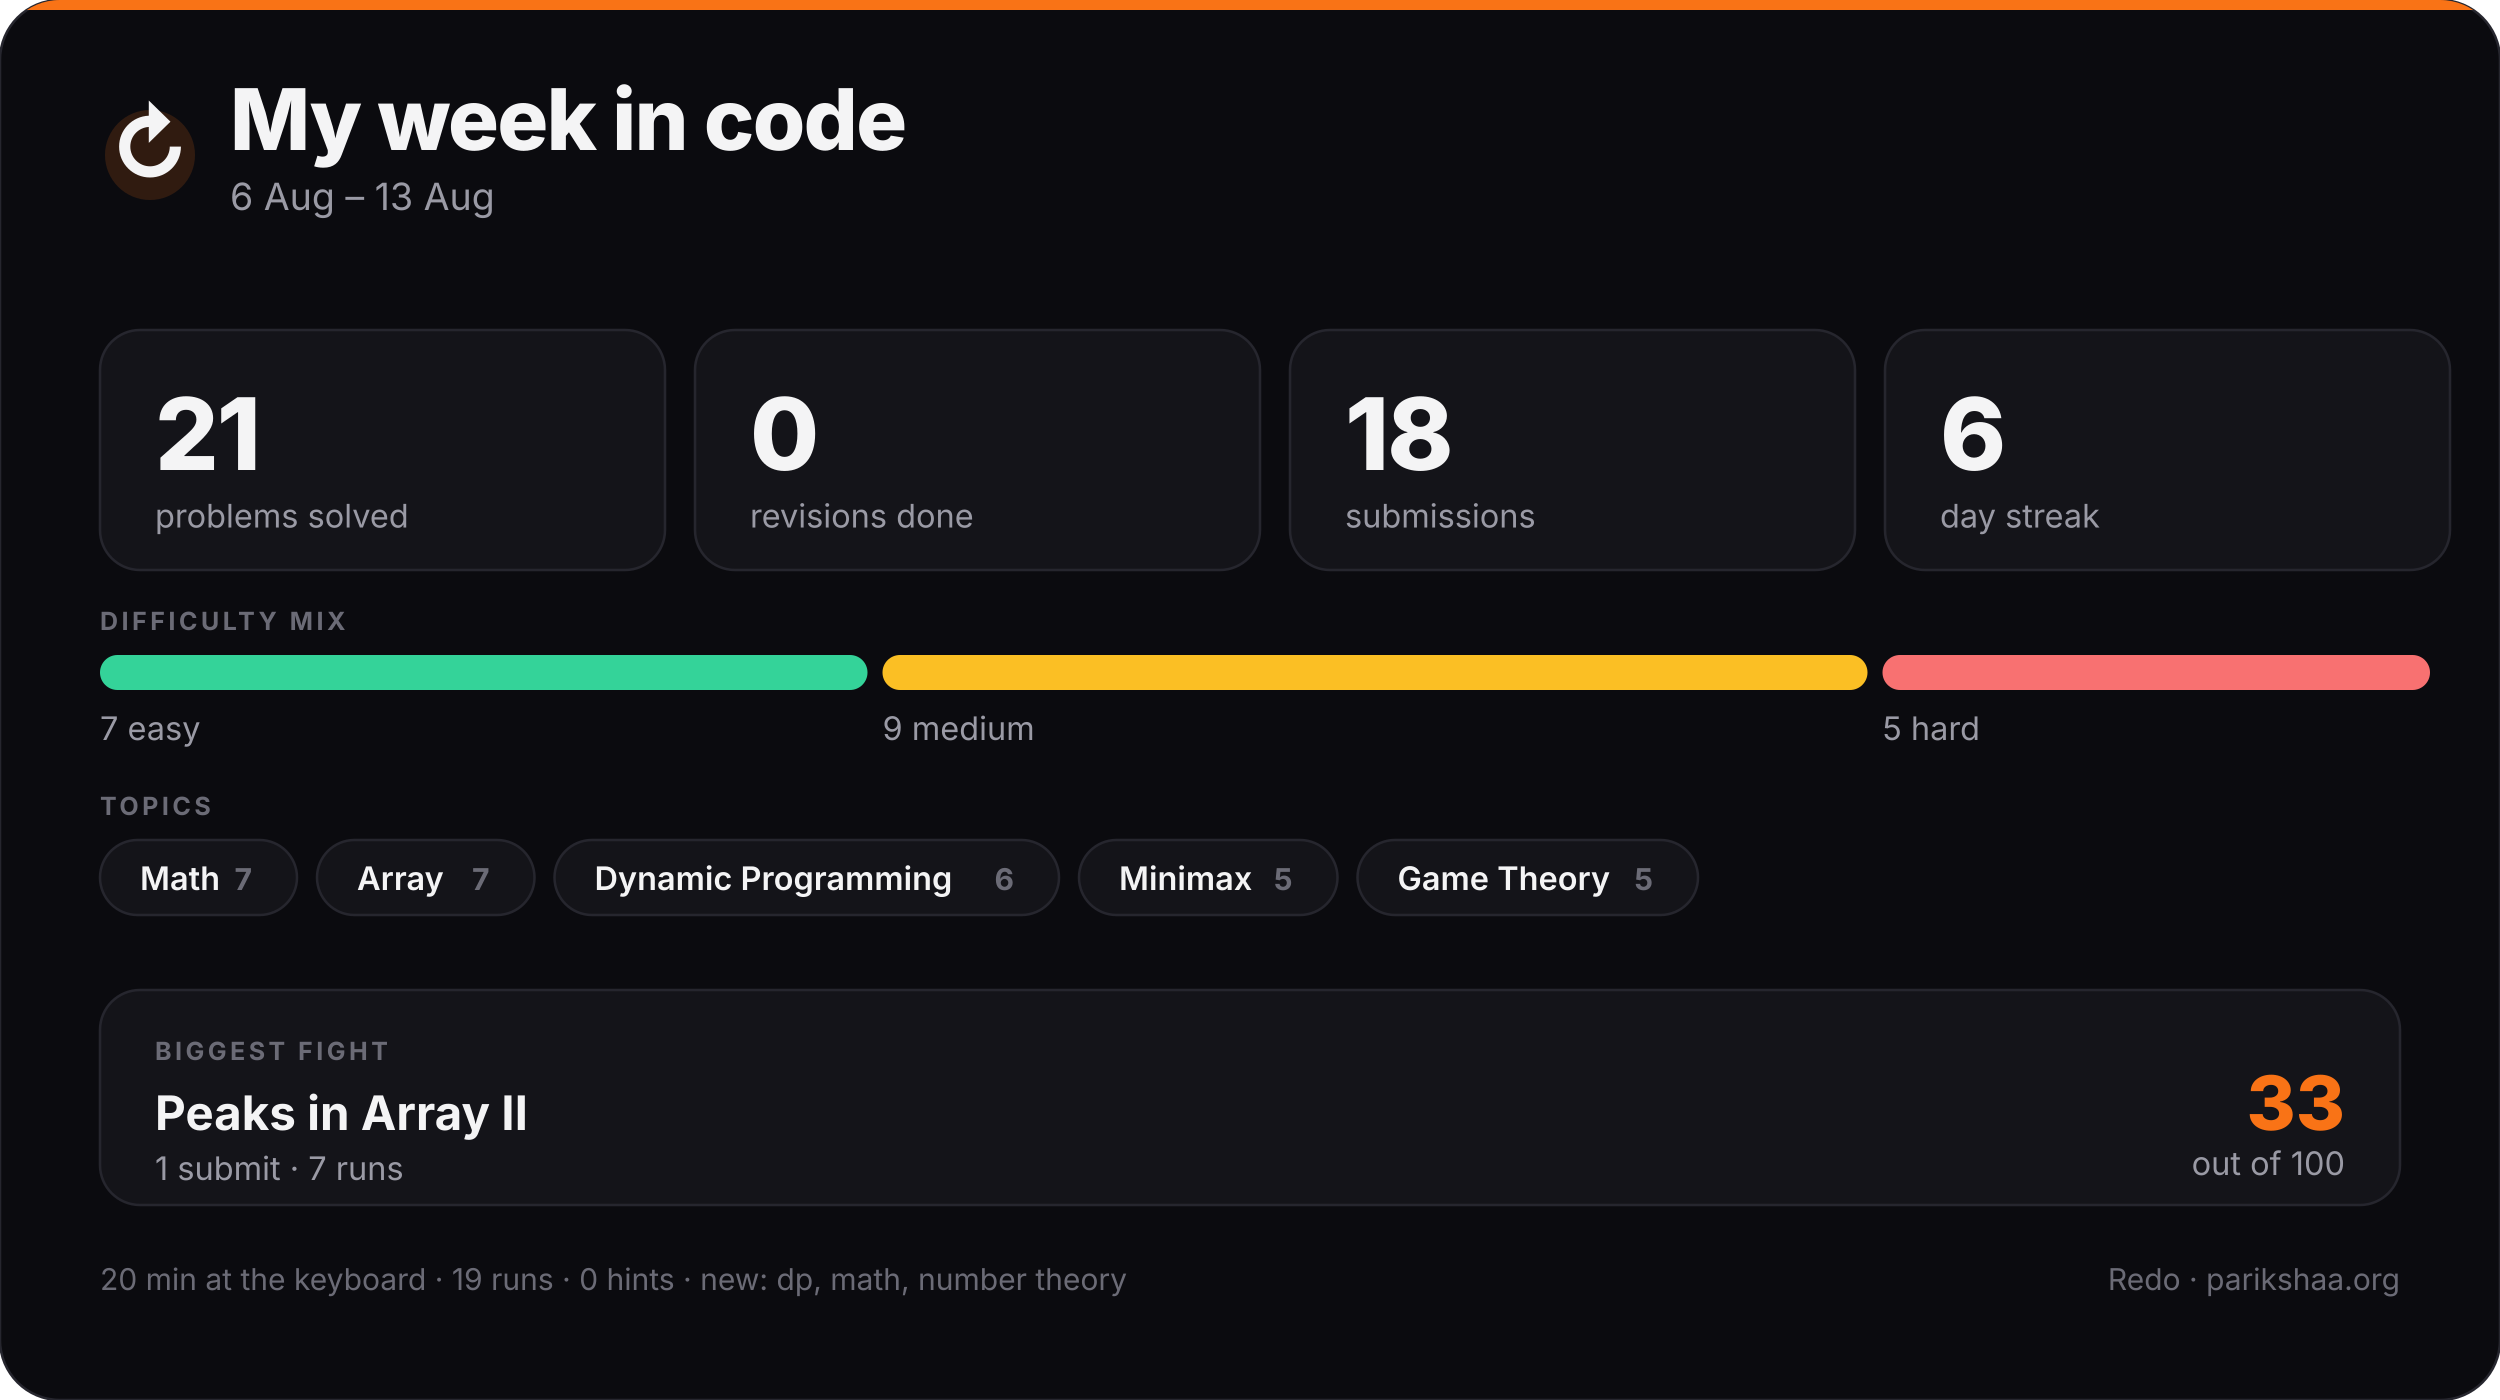
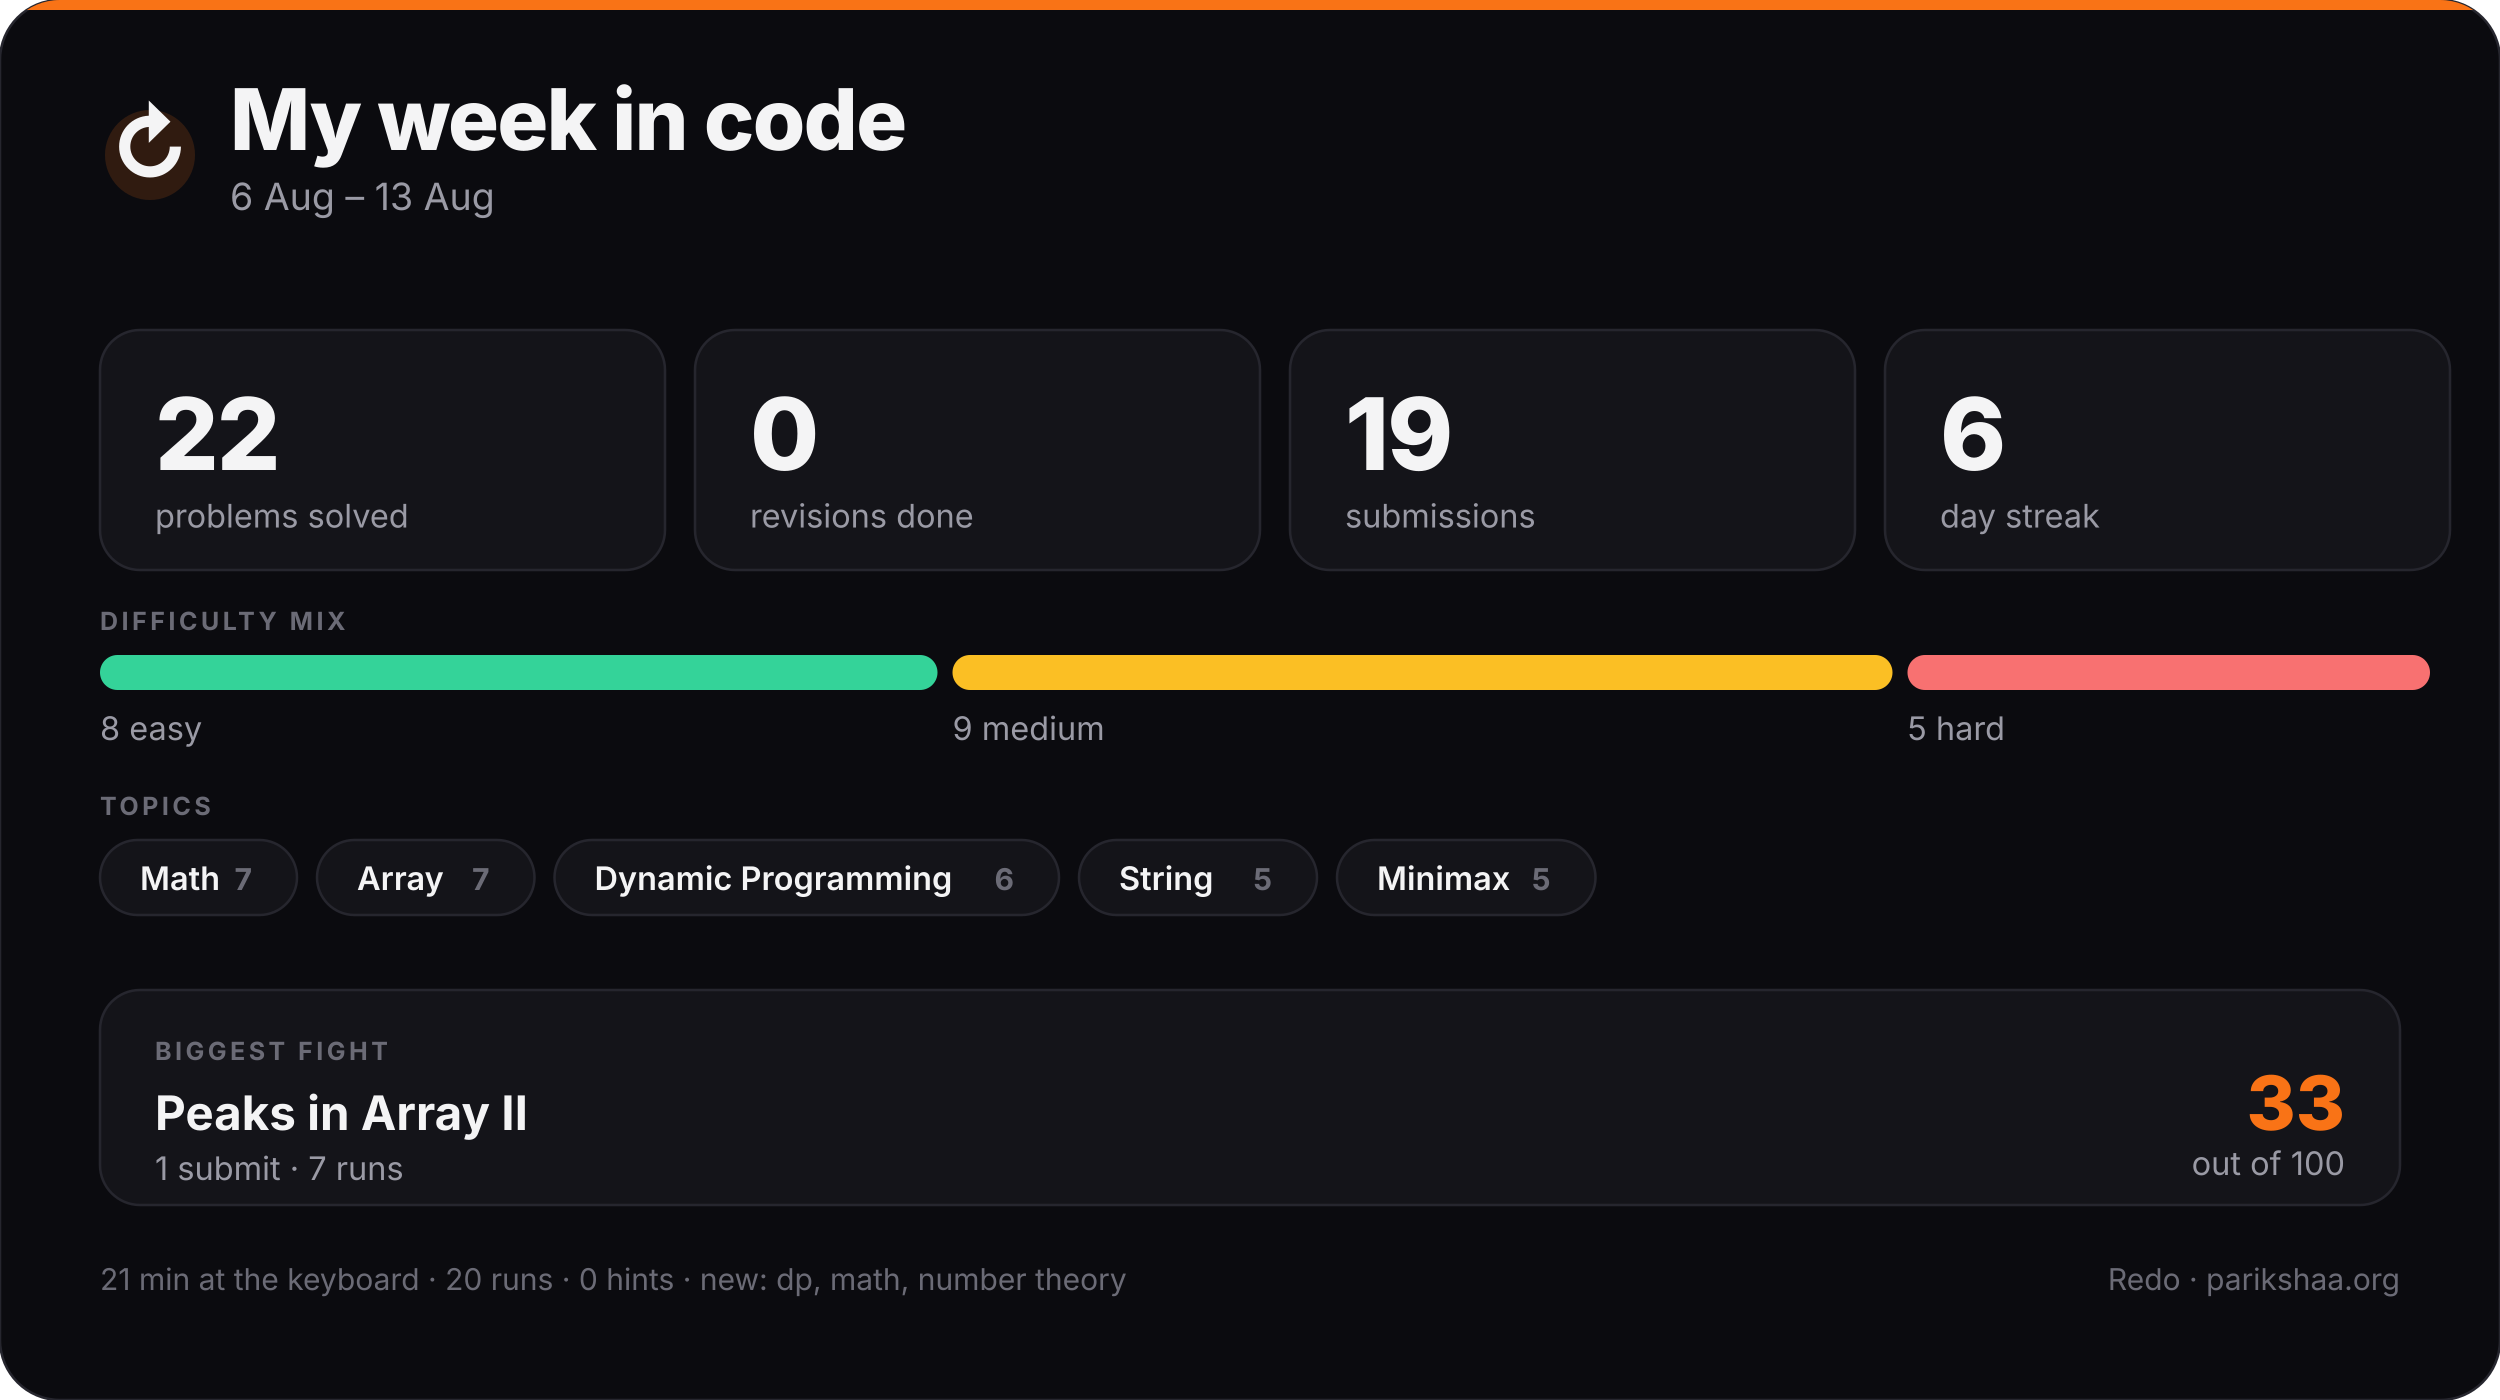
<svg xmlns="http://www.w3.org/2000/svg" width="1000" height="560" viewBox="0 0 1000 560" role="img" aria-label="Week in code">
  <style>
    text { font-family: -apple-system, BlinkMacSystemFont, "Segoe UI", Inter, sans-serif; }
    .title { fill: #f4f4f5; font-size: 34px; font-weight: 800; letter-spacing: -0.02em; }
    .sub { fill: #9a9aa5; font-size: 15px; }
    .big { fill: #f4f4f5; font-size: 40px; font-weight: 800; letter-spacing: -0.02em; }
    .small { fill: #9a9aa5; font-size: 13px; }
    .label { fill: #6b6b76; font-size: 10px; letter-spacing: 0.14em; font-weight: 700; }
    .chip { fill: #f4f4f5; font-size: 13px; font-weight: 600; }
    .chipCount { fill: #6b6b76; font-size: 12px; font-weight: 700; }
    .fightTitle { fill: #f4f4f5; font-size: 19px; font-weight: 700; }
    .fightScore { fill: #f97316; font-size: 30px; font-weight: 800; }
    .foot { fill: #6b6b76; font-size: 12px; }
    .rise { animation: rise 620ms cubic-bezier(.2,.8,.2,1) both; }
    @keyframes rise { from { opacity: 0; transform: translateY(8px); } to { opacity: 1; transform: none; } }
    @media (prefers-reduced-motion: reduce) { .rise { animation: none; } }
  </style>
  <defs>
    <clipPath id="card">
      <rect width="1000" height="560" rx="24" />
    </clipPath>
  </defs>
  <rect width="1000" height="560" rx="24" fill="#0b0b0f" stroke="#26262e" />
  <rect x="0" y="0" width="1000" height="4" fill="#f97316" clip-path="url(#card)" />
  <circle cx="60" cy="62" r="18" fill="#f97316" opacity="0.16" />
  <text x="60" y="71" class="title" fill="#f97316" text-anchor="middle" font-size="24">↻</text>
  <text x="92" y="60" class="title">My week in code</text>
  <text x="92" y="84" class="sub">6 Aug – 13 Aug</text>
  <g class="rise" style="animation-delay:0s">
    <rect x="40" y="132" width="226" height="96" rx="16" fill="#141419" stroke="#26262e" />
-     <text x="62" y="188" class="big">21</text>
+     <text x="62" y="188" class="big">22</text>
    <text x="62" y="211" class="small">problems solved</text>
  </g>
  <g class="rise" style="animation-delay:0.07s">
    <rect x="278" y="132" width="226" height="96" rx="16" fill="#141419" stroke="#26262e" />
    <text x="300" y="188" class="big">0</text>
    <text x="300" y="211" class="small">revisions done</text>
  </g>
  <g class="rise" style="animation-delay:0.14s">
    <rect x="516" y="132" width="226" height="96" rx="16" fill="#141419" stroke="#26262e" />
-     <text x="538" y="188" class="big">18</text>
+     <text x="538" y="188" class="big">19</text>
    <text x="538" y="211" class="small">submissions</text>
  </g>
  <g class="rise" style="animation-delay:0.21s">
    <rect x="754" y="132" width="226" height="96" rx="16" fill="#141419" stroke="#26262e" />
    <text x="776" y="188" class="big">6</text>
    <text x="776" y="211" class="small">day streak</text>
  </g>
  <text x="40" y="252" class="label">DIFFICULTY MIX</text>
-   <rect x="40" y="262" width="307" height="14" rx="7" fill="#34d399" />
-   <text x="40" y="296" class="small" fill="#34d399">7 easy</text>
-   <rect x="353" y="262" width="394" height="14" rx="7" fill="#fbbf24" />
-   <text x="353" y="296" class="small" fill="#fbbf24">9 medium</text>
-   <rect x="753" y="262" width="219" height="14" rx="7" fill="#f87171" />
-   <text x="753" y="296" class="small" fill="#f87171">5 hard</text>
+   <rect x="40" y="262" width="335" height="14" rx="7" fill="#34d399" />
+   <text x="40" y="296" class="small" fill="#34d399">8 easy</text>
+   <rect x="381" y="262" width="376" height="14" rx="7" fill="#fbbf24" />
+   <text x="381" y="296" class="small" fill="#fbbf24">9 medium</text>
+   <rect x="763" y="262" width="209" height="14" rx="7" fill="#f87171" />
+   <text x="763" y="296" class="small" fill="#f87171">5 hard</text>
  <text x="40" y="326" class="label">TOPICS</text>
  <g class="rise">
    <rect x="40" y="336" width="78.8" height="30" rx="15" fill="#141419" stroke="#26262e" />
    <text x="56" y="356" class="chip">Math</text>
    <text x="100.8" y="356" class="chipCount" text-anchor="end">7</text>
  </g>
  <g class="rise">
    <rect x="126.8" y="336" width="87" height="30" rx="15" fill="#141419" stroke="#26262e" />
    <text x="142.8" y="356" class="chip">Array</text>
    <text x="195.8" y="356" class="chipCount" text-anchor="end">7</text>
  </g>
  <g class="rise">
    <rect x="221.8" y="336" width="201.8" height="30" rx="15" fill="#141419" stroke="#26262e" />
    <text x="237.8" y="356" class="chip">Dynamic Programming</text>
    <text x="405.6" y="356" class="chipCount" text-anchor="end">6</text>
  </g>
  <g class="rise">
-     <rect x="431.6" y="336" width="103.4" height="30" rx="15" fill="#141419" stroke="#26262e" />
-     <text x="447.6" y="356" class="chip">Minimax</text>
-     <text x="517" y="356" class="chipCount" text-anchor="end">5</text>
+     <rect x="431.6" y="336" width="95.2" height="30" rx="15" fill="#141419" stroke="#26262e" />
+     <text x="447.6" y="356" class="chip">String</text>
+     <text x="508.8" y="356" class="chipCount" text-anchor="end">5</text>
  </g>
  <g class="rise">
-     <rect x="543" y="336" width="136.2" height="30" rx="15" fill="#141419" stroke="#26262e" />
-     <text x="559" y="356" class="chip">Game Theory</text>
-     <text x="661.2" y="356" class="chipCount" text-anchor="end">5</text>
+     <rect x="534.8" y="336" width="103.4" height="30" rx="15" fill="#141419" stroke="#26262e" />
+     <text x="550.8" y="356" class="chip">Minimax</text>
+     <text x="620.2" y="356" class="chipCount" text-anchor="end">5</text>
  </g>
  <g class="rise" style="animation-delay:.25s">
    <rect x="40" y="396" width="920" height="86" rx="16" fill="#141419" stroke="#26262e" />
    <text x="62" y="424" class="label">BIGGEST FIGHT</text>
    <text x="62" y="452" class="fightTitle">Peaks in Array II</text>
    <text x="62" y="472" class="small">1 submit · 7 runs</text>
    <text x="938" y="452" class="fightScore" text-anchor="end">33</text>
    <text x="938" y="470" class="small" text-anchor="end">out of 100</text>
  </g>
-   <text x="40" y="516" class="foot">20 min at the keyboard · 19 runs · 0 hints · new: dp, math, number theory</text>
+   <text x="40" y="516" class="foot">21 min at the keyboard · 20 runs · 0 hints · new: dp, math, number theory</text>
  <text x="960" y="516" class="foot" text-anchor="end">Redo · parikshaa.org</text>
</svg>
